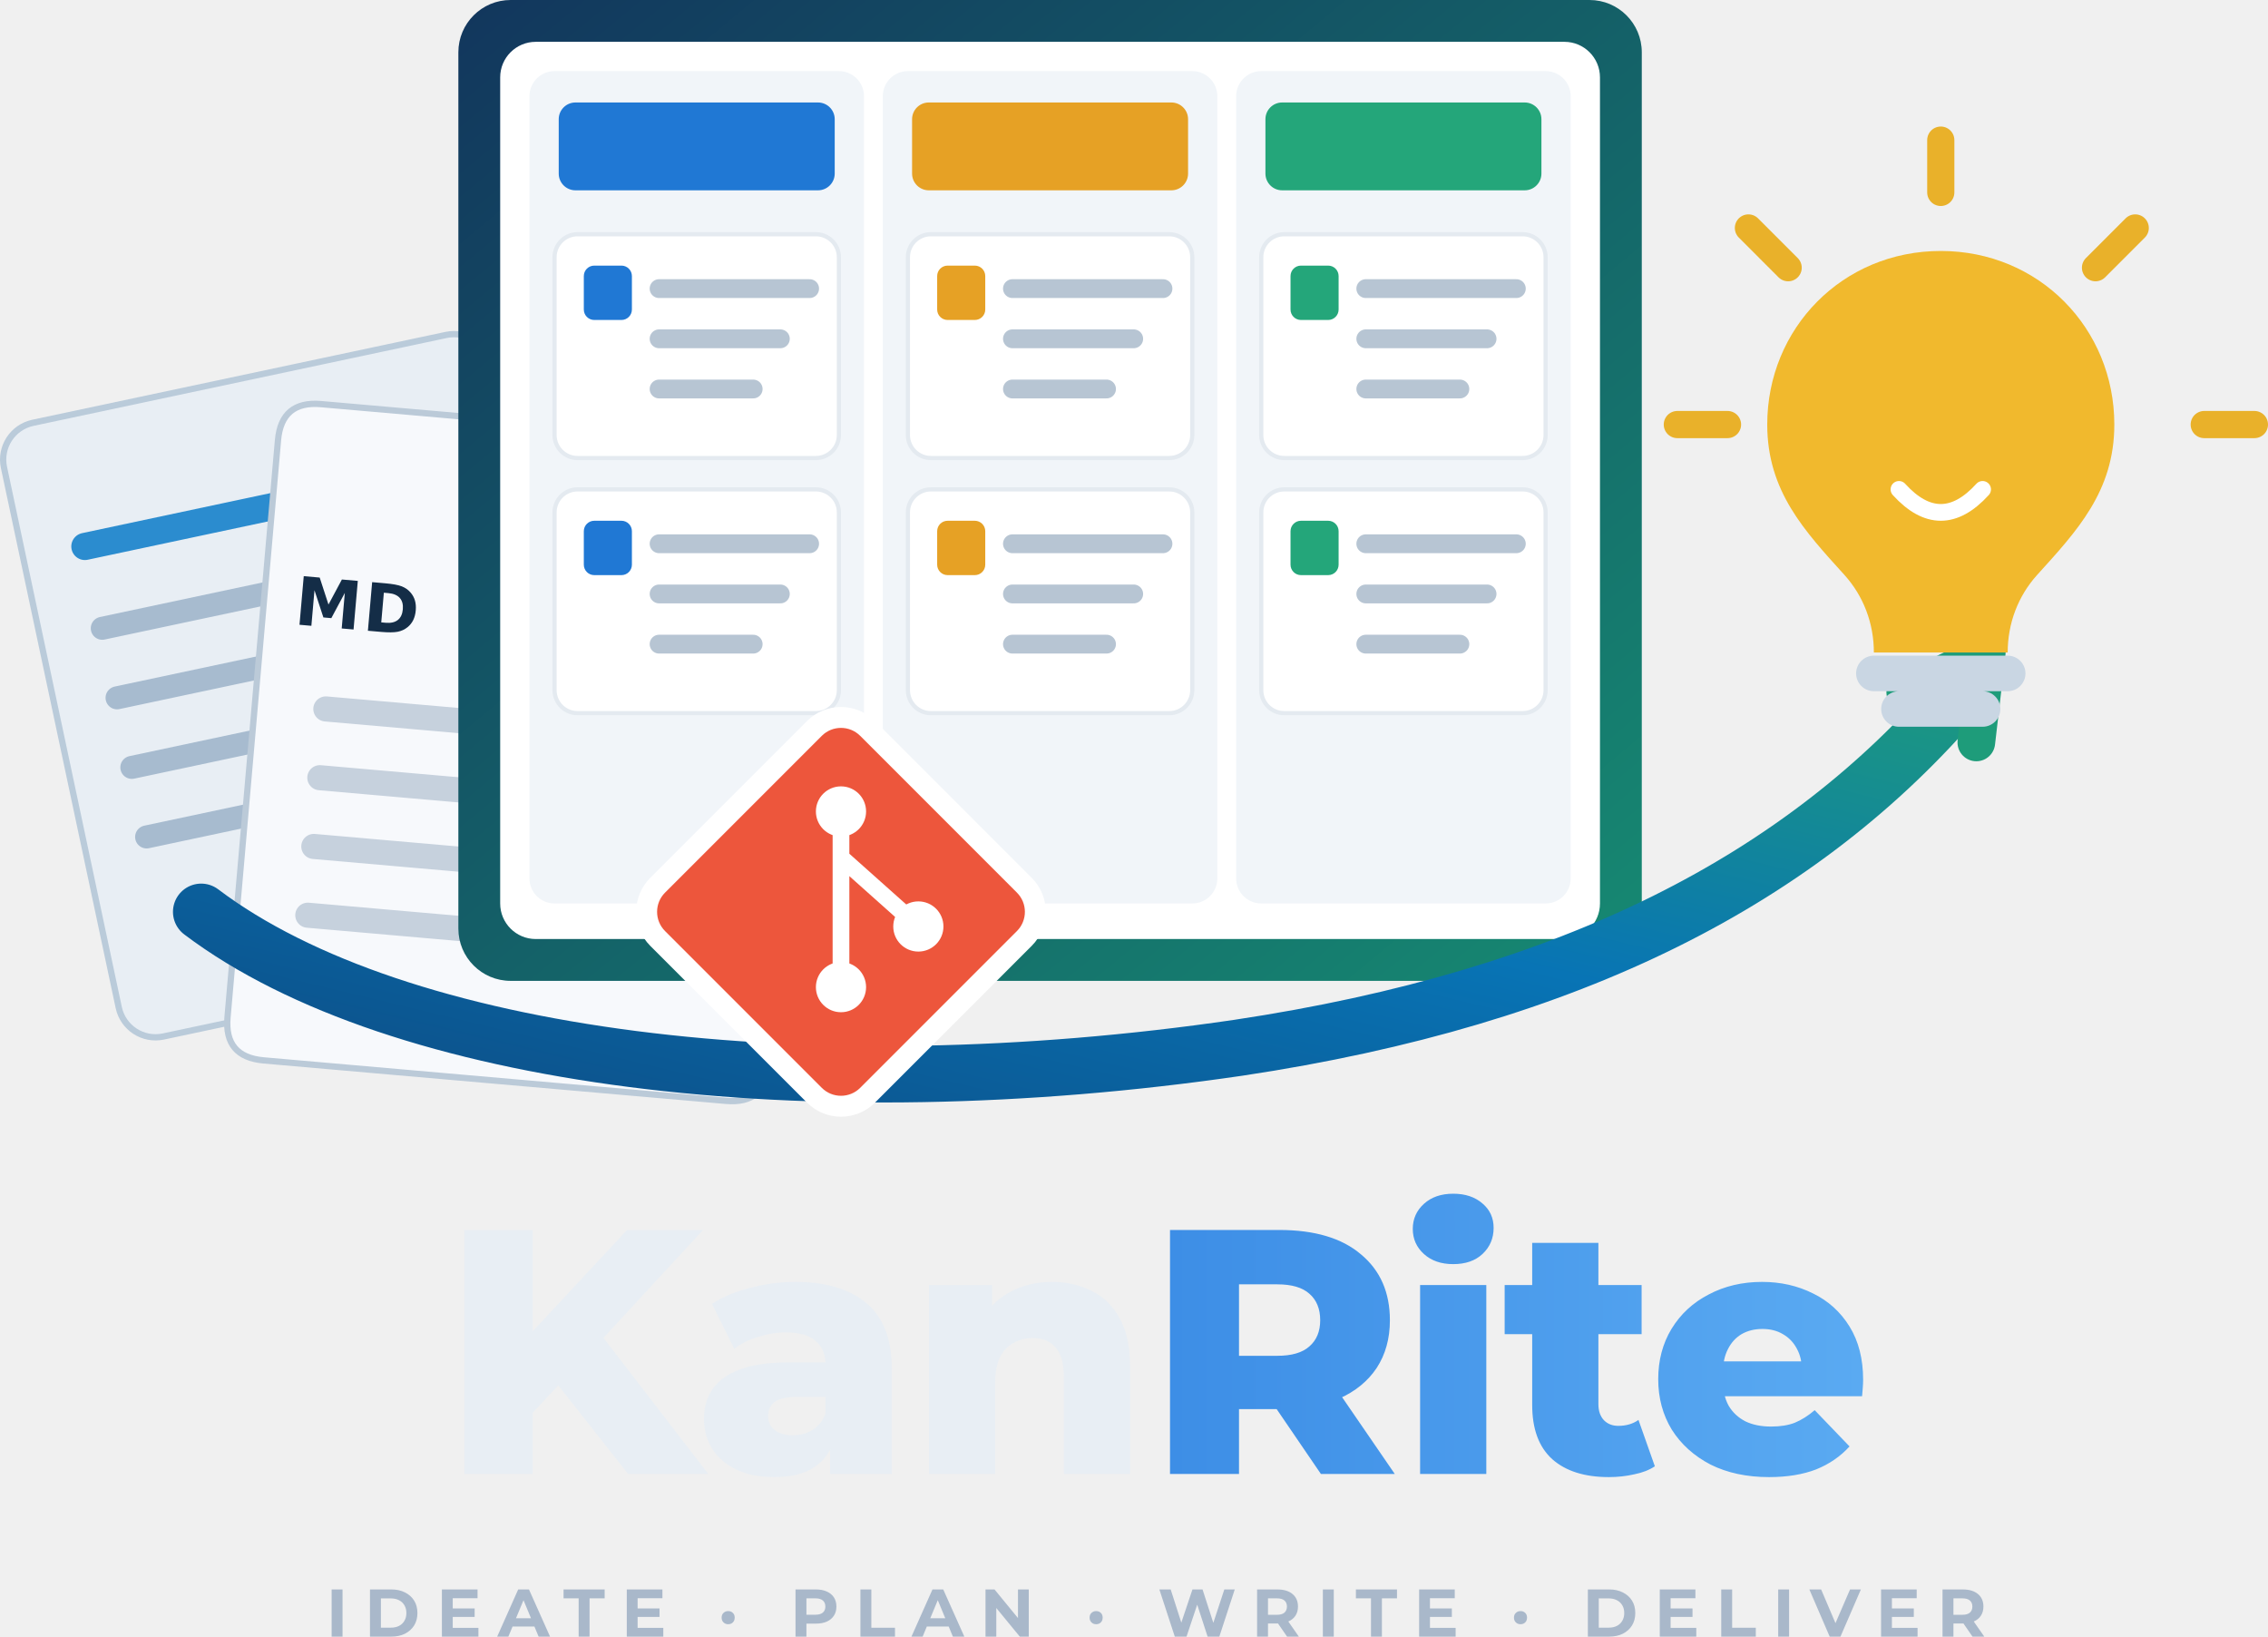
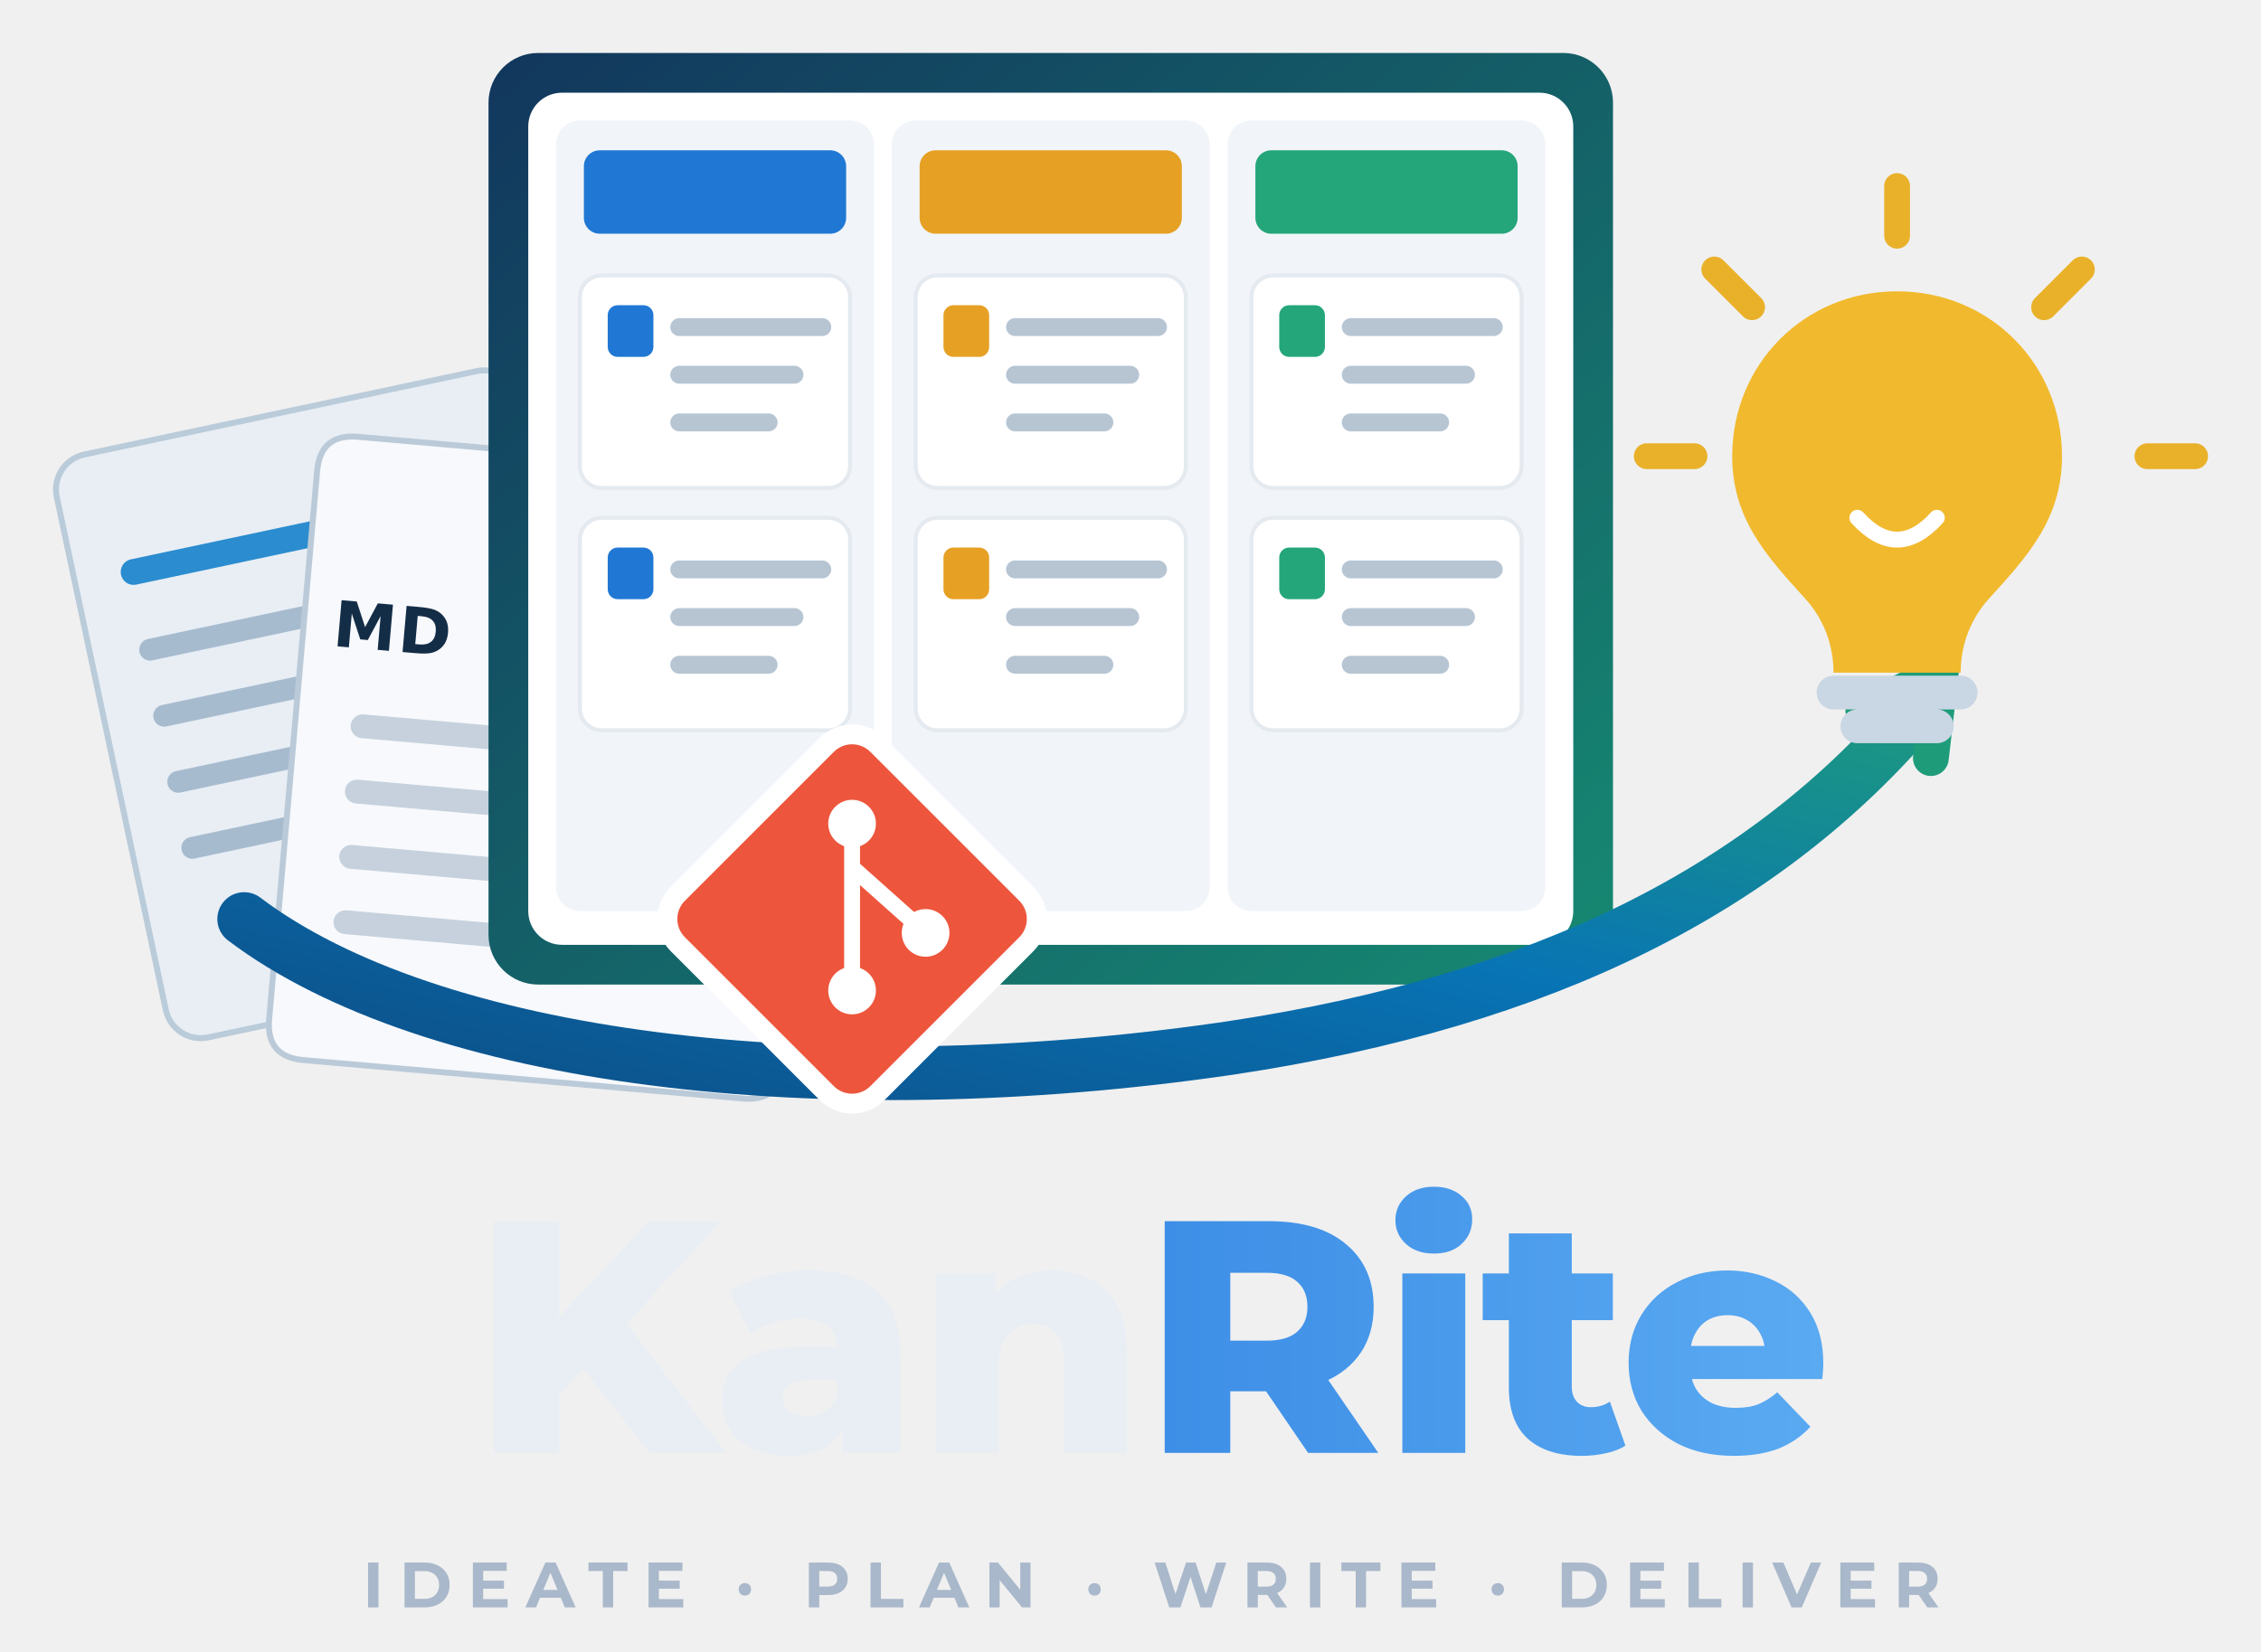
- <svg xmlns="http://www.w3.org/2000/svg" viewBox="0 0 976.251 704.3" width="976.251" height="704.3" version="1.1" id="svg47">
+ <svg xmlns="http://www.w3.org/2000/svg" viewBox="-24 -24 1024.251 748.3" width="1024.251" height="748.3" version="1.1" id="svg47">
  <defs id="defs9">
    <linearGradient id="board" x1="276.727" y1="168.079" x2="791.949" y2="683.301" gradientTransform="scale(1.098555,0.9102867)" gradientUnits="userSpaceOnUse">
      <stop stop-color="#12365d" id="stop1" />
      <stop offset="1" stop-color="#168a72" id="stop2" />
    </linearGradient>
    <linearGradient id="swoosh" x1="82.181" y1="1386.874" x2="508.049" y2="961.006" gradientTransform="scale(2.038188,0.4906319)" gradientUnits="userSpaceOnUse">
      <stop stop-color="#0d4b83" id="stop3" />
      <stop offset=".53" stop-color="#0874b5" id="stop4" />
      <stop offset="1" stop-color="#1e9c7a" id="stop5" />
    </linearGradient>
    <linearGradient id="brand" x1="0" y1="0" x2="1" y2="0">
      <stop stop-color="#0952b0" id="stop6" />
      <stop offset="1" stop-color="#086ac9" id="stop7" />
    </linearGradient>
    <linearGradient id="brand-dark" x1="331.127" y1="1187.798" x2="521.873" y2="1187.798" gradientTransform="scale(1.564127,0.6393342)" gradientUnits="userSpaceOnUse">
      <stop stop-color="#3d8ee6" id="stop8" />
      <stop offset="1" stop-color="#5aaaf2" id="stop9" />
    </linearGradient>
  </defs>
  <g transform="matrix(0.9,0,0,0.9,-76.29944,-137.7)" id="g45">
    <g transform="rotate(-12,1748.827,-215.076)" id="g10">
      <rect width="238" height="300" rx="18" fill="#e8eef4" stroke="#bacbda" stroke-width="3" id="rect9" x="0" y="0" />
      <path d="M 30,63 H 160" stroke="#2b8ccf" stroke-width="13" stroke-linecap="round" id="path9" />
      <path d="M 30,103 H 200 M 30,137 H 178 M 30,171 H 195 M 30,205 h 125" stroke="#a7bbcf" stroke-width="11" stroke-linecap="round" id="path10" />
    </g>
    <g transform="rotate(5,-3836.322,2684.684)" id="g15">
      <path d="m 19,0 h 198 l 43,43 v 253 q 0,19 -19,19 H 19 Q 0,315 0,296 V 19 Q 0,0 19,0 Z" fill="#f7f9fc" stroke="#bbcad8" stroke-width="3" id="path11" />
      <path d="m 217,0 v 43 h 43" fill="#d8e1eb" id="path12" />
      <path d="m 188,1493 h 490 l 340,-799 342,799 h 489 V 0 H 1485 V 1092 L 1141,287 H 897 L 553,1092 V 0 H 188 Z" transform="matrix(0.015625,0,0,-0.015625,15,106)" fill="#142d47" id="path13" />
      <path d="M 573,1202 V 291 h 138 q 236,0 360.5,117 124.5,117 124.5,340 0,222 -124,338 -124,116 -361,116 z m -385,291 h 406 q 340,0 506.5,-48.5 Q 1267,1396 1386,1280 q 105,-101 156,-233 51,-132 51,-299 0,-169 -51,-301.5 Q 1491,314 1386,213 1266,97 1098,48.5 930,0 594,0 H 188 Z" transform="matrix(0.015625,0,0,-0.015625,47.84,106)" fill="#142d47" id="path14" />
      <path d="M 34,145 H 211 M 34,178 H 193 M 34,211 H 211 M 34,244 h 125" stroke="#c6d1dd" stroke-width="12" stroke-linecap="round" id="path15" />
    </g>
    <rect x="304" y="153" width="566" height="469" rx="25" fill="url(#board)" id="rect15" style="fill:url(#board)" />
    <rect x="324" y="173" width="526" height="429" rx="17" fill="#ffffff" id="rect16" />
    <g id="g22">
      <rect x="338" y="187" width="160" height="398" rx="12" fill="#f1f5f9" id="rect17" />
      <rect x="507" y="187" width="160" height="398" rx="12" fill="#f1f5f9" id="rect18" />
      <rect x="676" y="187" width="160" height="398" rx="12" fill="#f1f5f9" id="rect19" />
      <rect x="352" y="202" width="132" height="42" rx="8" fill="#2078d4" id="rect20" />
      <rect x="521" y="202" width="132" height="42" rx="8" fill="#e6a125" id="rect21" />
      <rect x="690" y="202" width="132" height="42" rx="8" fill="#24a67a" id="rect22" />
    </g>
    <g fill="#ffffff" stroke="#e4eaf0" stroke-width="2" id="g28">
      <rect x="350" y="265" width="136" height="107" rx="11" id="rect23" />
      <rect x="350" y="387" width="136" height="107" rx="11" id="rect24" />
      <rect x="519" y="265" width="136" height="107" rx="11" id="rect25" />
      <rect x="519" y="387" width="136" height="107" rx="11" id="rect26" />
      <rect x="688" y="265" width="136" height="107" rx="11" id="rect27" />
      <rect x="688" y="387" width="136" height="107" rx="11" id="rect28" />
    </g>
    <g id="g34">
      <rect x="364" y="280" width="23" height="26" rx="5" fill="#2078d4" id="rect29" />
      <rect x="364" y="402" width="23" height="26" rx="5" fill="#2078d4" id="rect30" />
      <rect x="533" y="280" width="23" height="26" rx="5" fill="#e6a125" id="rect31" />
      <rect x="533" y="402" width="23" height="26" rx="5" fill="#e6a125" id="rect32" />
      <rect x="702" y="280" width="23" height="26" rx="5" fill="#24a67a" id="rect33" />
      <rect x="702" y="402" width="23" height="26" rx="5" fill="#24a67a" id="rect34" />
    </g>
    <g stroke="#b7c5d3" stroke-width="9" stroke-linecap="round" id="g36">
      <path d="m 400,291 h 72 m -72,24 h 58 m -58,24 h 45 m -45,74 h 72 m -72,24 h 58 m -58,24 h 45" id="path34" />
      <path d="m 569,291 h 72 m -72,24 h 58 m -58,24 h 45 m -45,74 h 72 m -72,24 h 58 m -58,24 h 45" id="path35" />
      <path d="m 738,291 h 72 m -72,24 h 58 m -58,24 h 45 m -45,74 h 72 m -72,24 h 58 m -58,24 h 45" id="path36" />
    </g>
    <path d="m 181,589 c 94,71 291,95 496,65 160,-24 270,-81 345,-169" fill="none" stroke="url(#swoosh)" stroke-width="27" stroke-linecap="round" id="path37" style="stroke:url(#swoosh)" />
    <path d="m 996,484 39,-19 -5,43" fill="none" stroke="#1e9c7a" stroke-width="18" stroke-linecap="round" stroke-linejoin="round" id="path38" />
    <g transform="rotate(45,-467.4859,882.361)" id="g38">
      <rect x="-71" y="-71" width="142" height="142" rx="18" fill="#ed563c" stroke="#ffffff" stroke-width="10" id="rect38" />
    </g>
    <g stroke="#ffffff" stroke-width="8" fill="none" stroke-linecap="round" stroke-linejoin="round" id="g39">
      <path d="m 487,541 v 84 m 0,-62 37,33" id="path39" />
    </g>
    <g fill="#ffffff" id="g41">
      <circle cx="487" cy="541" r="12" id="circle39" />
      <circle cx="487" cy="625" r="12" id="circle40" />
      <circle cx="524" cy="596" r="12" id="circle41" />
    </g>
    <g transform="translate(964,273)" id="g44">
      <path d="m 49,0 c -47,0 -83,37 -83,83 0,32 18,51 37,72 9,10 14,23 14,37 h 64 c 0,-14 5,-27 14,-37 19,-21 37,-40 37,-72 C 132,37 96,0 49,0 Z" fill="#f1b92d" id="path41" />
      <path d="M 17,202 H 81 M 29,219 H 69" stroke="#c9d6e3" stroke-width="17" stroke-linecap="round" id="path42" />
      <path d="M 49,-28 V -53 M -53,83 h -24 m 252,0 h 24 M -24,8 -43,-11 m 166,19 19,-19" stroke="#e9b12a" stroke-width="13" stroke-linecap="round" id="path43" />
      <path d="m 29,114 q 20,22 40,0" fill="none" stroke="#ffffff" stroke-width="8" stroke-linecap="round" id="path44" />
    </g>
  </g>
  <g id="text46" style="font-weight:800;font-size:150px;font-family:Montserrat;letter-spacing:-2;text-anchor:middle" aria-label="KanRite" transform="translate(-14.29944,-245.7)">
    <path style="fill:#e8eef4" d="m 240.725,856.75 -1.65,-33.3 45.15,-48.45 h 32.7 l -45,48.75 -16.5,17.25 z M 214.175,880 V 775 h 29.4 v 105 z m 70.5,0 -34.2,-43.35 19.35,-20.7 49.35,64.05 z m 86.95,0 v -15.15 l -1.95,-3.75 v -27.9 q 0,-6.75 -4.2,-10.35 -4.05,-3.75 -13.05,-3.75 -5.85,0 -11.85,1.95 -6,1.8 -10.2,5.1 l -9.6,-19.35 q 6.9,-4.5 16.5,-6.9 9.75,-2.55 19.35,-2.55 19.8,0 30.6,9.15 10.95,9 10.95,28.35 V 880 Z m -24,1.35 q -9.75,0 -16.5,-3.3 -6.75,-3.3 -10.35,-9 -3.45,-5.7 -3.45,-12.75 0,-7.5 3.75,-12.9 3.9,-5.55 11.85,-8.4 7.95,-3 20.55,-3 h 19.2 v 14.85 h -15.3 q -6.9,0 -9.75,2.25 -2.7,2.25 -2.7,6 0,3.75 2.85,6 2.85,2.25 7.8,2.25 4.65,0 8.4,-2.25 3.9,-2.4 5.7,-7.2 l 3.9,10.5 q -2.25,8.4 -8.85,12.75 -6.45,4.2 -17.1,4.2 z M 414.175,880 v -81.3 h 27.15 v 23.1 l -5.25,-6.75 q 4.65,-8.85 12.75,-13.2 8.1,-4.5 18.3,-4.5 9.45,0 17.1,3.9 7.65,3.75 12,11.7 4.5,7.95 4.5,20.55 V 880 h -28.5 v -41.85 q 0,-8.7 -3.6,-12.6 -3.45,-4.05 -9.75,-4.05 -4.5,0 -8.25,2.1 -3.75,1.95 -5.85,6.15 -2.1,4.2 -2.1,10.95 V 880 Z" id="path47" />
    <path style="fill:url(#brand-dark)" d="M 517.925,880 V 775 h 46.95 q 22.95,0 35.25,10.5 12.45,10.35 12.45,28.35 0,11.85 -5.7,20.55 -5.7,8.55 -16.2,13.2 -10.35,4.5 -24.75,4.5 h -31.5 l 13.2,-12.45 V 880 Z m 64.95,0 -26.1,-38.25 h 31.65 l 26.25,38.25 z m -35.25,-37.2 -13.2,-13.65 h 29.7 q 9.3,0 13.8,-4.05 4.65,-4.05 4.65,-11.25 0,-7.35 -4.65,-11.4 -4.5,-4.05 -13.8,-4.05 h -29.7 l 13.2,-13.65 z m 77.95,37.2 v -81.3 h 28.5 V 880 Z m 14.25,-90.3 q -7.8,0 -12.6,-4.35 -4.8,-4.35 -4.8,-10.8 0,-6.45 4.8,-10.8 4.8,-4.35 12.6,-4.35 7.8,0 12.6,4.2 4.8,4.05 4.8,10.5 0,6.75 -4.8,11.25 -4.65,4.35 -12.6,4.35 z m 67,91.65 q -15.6,0 -24.3,-7.65 -8.7,-7.8 -8.7,-23.4 v -69.75 h 28.5 V 850 q 0,4.35 2.4,6.9 2.4,2.4 6.15,2.4 5.1,0 8.7,-2.55 l 7.05,19.95 q -3.6,2.4 -8.85,3.45 -5.25,1.2 -10.95,1.2 z m -44.85,-61.5 V 798.7 h 58.95 v 21.15 z m 113.8,61.5 q -14.4,0 -25.2,-5.4 -10.65,-5.55 -16.65,-15 -5.85,-9.6 -5.85,-21.75 0,-12.15 5.7,-21.6 5.85,-9.6 16.05,-14.85 10.2,-5.4 22.95,-5.4 12,0 21.9,4.95 9.9,4.8 15.75,14.25 5.85,9.45 5.85,22.95 0,1.5 -0.15,3.45 -0.15,1.95 -0.3,3.6 h -64.35 v -15 h 49.2 l -10.8,4.2 q 0.15,-5.55 -2.1,-9.6 -2.1,-4.05 -6,-6.3 -3.75,-2.25 -8.85,-2.25 -5.1,0 -9,2.25 -3.75,2.25 -5.85,6.45 -2.1,4.05 -2.1,9.6 v 4.35 q 0,6 2.4,10.35 2.55,4.35 7.2,6.75 4.65,2.25 11.1,2.25 6,0 10.2,-1.65 4.35,-1.8 8.55,-5.4 l 15,15.6 q -5.85,6.45 -14.4,9.9 -8.55,3.3 -20.25,3.3 z" id="path48" />
  </g>
  <path d="M 142.749,704.3 V 684 h 4.698 v 20.3 z m 16.512,0 V 684 h 9.222 q 3.306,0 5.829,1.276 2.523,1.247 3.944,3.509 1.421,2.262 1.421,5.365 0,3.074 -1.421,5.365 -1.421,2.262 -3.944,3.538 -2.523,1.247 -5.829,1.247 z m 4.698,-3.857 h 4.292 q 2.03,0 3.509,-0.754 1.508,-0.783 2.32,-2.204 0.841,-1.421 0.841,-3.335 0,-1.943 -0.841,-3.335 -0.812,-1.421 -2.32,-2.175 -1.479,-0.783 -3.509,-0.783 h -4.292 z m 26.256,3.857 V 684 h 15.341 v 3.77 h -10.672 v 12.76 h 11.049 v 3.77 z m 4.321,-8.468 v -3.654 h 9.773 v 3.654 z m 19.47,8.468 9.048,-20.3 h 4.64 l 9.077,20.3 h -4.93 l -7.424,-17.922 h 1.856 l -7.453,17.922 z m 4.524,-4.35 1.247,-3.567 h 10.44 l 1.276,3.567 z m 30.548,4.35 v -16.472 h -6.496 V 684 h 17.69 v 3.828 h -6.496 V 704.3 Z m 20.717,0 V 684 h 15.341 v 3.77 h -10.672 v 12.76 h 11.049 v 3.77 z m 4.321,-8.468 v -3.654 h 9.773 v 3.654 z m 39.317,3.132 q -1.189,0 -2.001,-0.783 -0.812,-0.783 -0.812,-2.059 0,-1.276 0.812,-2.03 0.812,-0.783 2.001,-0.783 1.247,0 2.03,0.783 0.783,0.754 0.783,2.03 0,1.276 -0.783,2.059 -0.783,0.783 -2.03,0.783 z m 28.993,5.336 V 684 h 8.787 q 2.726,0 4.698,0.899 1.972,0.87 3.045,2.523 1.073,1.653 1.073,3.944 0,2.262 -1.073,3.915 -1.073,1.653 -3.045,2.552 -1.972,0.87 -4.698,0.87 h -6.177 l 2.088,-2.117 v 7.714 z m 4.698,-7.192 -2.088,-2.233 h 5.916 q 2.175,0 3.248,-0.928 1.073,-0.928 1.073,-2.581 0,-1.682 -1.073,-2.61 -1.073,-0.928 -3.248,-0.928 h -5.916 l 2.088,-2.233 z M 370.365,704.3 V 684 h 4.698 v 16.472 h 10.179 v 3.828 z m 21.964,0 9.048,-20.3 h 4.64 l 9.077,20.3 h -4.93 l -7.424,-17.922 h 1.856 l -7.453,17.922 z m 4.524,-4.35 1.247,-3.567 h 10.44 l 1.276,3.567 z m 27.358,4.35 V 684 h 3.886 l 11.977,14.616 h -1.885 V 684 h 4.64 v 20.3 h -3.857 l -12.006,-14.616 h 1.885 V 704.3 Z m 47.611,-5.336 q -1.189,0 -2.001,-0.783 -0.812,-0.783 -0.812,-2.059 0,-1.276 0.812,-2.03 0.812,-0.783 2.001,-0.783 1.247,0 2.03,0.783 0.783,0.754 0.783,2.03 0,1.276 -0.783,2.059 -0.783,0.783 -2.03,0.783 z m 33.865,5.336 -6.641,-20.3 h 4.872 l 5.771,17.98 h -2.436 l 6.032,-17.98 h 4.35 l 5.8,17.98 h -2.349 l 5.916,-17.98 h 4.495 l -6.641,20.3 h -5.046 l -5.133,-15.776 h 1.334 l -5.278,15.776 z m 35.42,0 V 684 h 8.671 q 4.234,0 6.583,1.972 2.349,1.943 2.349,5.394 0,2.262 -1.073,3.915 -1.073,1.624 -3.045,2.494 -1.972,0.87 -4.698,0.87 h -6.177 l 2.088,-2.059 v 7.714 z m 12.905,0 -5.075,-7.366 h 5.017 l 5.133,7.366 z m -8.207,-7.192 -2.088,-2.204 h 5.916 q 2.175,0 3.248,-0.928 1.073,-0.957 1.073,-2.61 0,-1.682 -1.073,-2.61 -1.073,-0.928 -3.248,-0.928 h -5.916 l 2.088,-2.233 z m 23.617,7.192 V 684 h 4.698 v 20.3 z m 20.717,0 v -16.472 h -6.496 V 684 h 17.69 v 3.828 h -6.496 V 704.3 Z m 20.717,0 V 684 h 15.341 v 3.77 h -10.672 v 12.76 h 11.049 v 3.77 z m 4.321,-8.468 v -3.654 h 9.773 v 3.654 z m 39.317,3.132 q -1.189,0 -2.001,-0.783 -0.812,-0.783 -0.812,-2.059 0,-1.276 0.812,-2.03 0.812,-0.783 2.001,-0.783 1.247,0 2.03,0.783 0.783,0.754 0.783,2.03 0,1.276 -0.783,2.059 -0.783,0.783 -2.03,0.783 z m 28.993,5.336 V 684 h 9.222 q 3.306,0 5.829,1.276 2.523,1.247 3.944,3.509 1.421,2.262 1.421,5.365 0,3.074 -1.421,5.365 -1.421,2.262 -3.944,3.538 -2.523,1.247 -5.829,1.247 z m 4.698,-3.857 h 4.292 q 2.03,0 3.509,-0.754 1.508,-0.783 2.32,-2.204 0.841,-1.421 0.841,-3.335 0,-1.943 -0.841,-3.335 -0.812,-1.421 -2.32,-2.175 -1.479,-0.783 -3.509,-0.783 h -4.292 z m 26.256,3.857 V 684 h 15.341 v 3.77 h -10.672 v 12.76 h 11.049 v 3.77 z m 4.321,-8.468 v -3.654 h 9.773 v 3.654 z m 22.138,8.468 V 684 h 4.698 v 16.472 h 10.179 v 3.828 z m 24.516,0 V 684 h 4.698 v 20.3 z m 22.167,0 -8.758,-20.3 h 5.075 l 7.656,17.98 h -2.987 l 7.772,-17.98 h 4.669 l -8.787,20.3 z m 22.109,0 V 684 h 15.341 v 3.77 h -10.672 v 12.76 h 11.049 v 3.77 z m 4.321,-8.468 v -3.654 h 9.773 v 3.654 z m 22.138,8.468 V 684 h 8.671 q 4.234,0 6.583,1.972 2.349,1.943 2.349,5.394 0,2.262 -1.073,3.915 -1.073,1.624 -3.045,2.494 -1.972,0.87 -4.698,0.87 h -6.177 l 2.088,-2.059 v 7.714 z m 12.905,0 -5.075,-7.366 h 5.017 l 5.133,7.366 z m -8.207,-7.192 -2.088,-2.204 h 5.916 q 2.175,0 3.248,-0.928 1.073,-0.957 1.073,-2.61 0,-1.682 -1.073,-2.61 -1.073,-0.928 -3.248,-0.928 h -5.916 l 2.088,-2.233 z" id="text47" style="font-weight:700;font-size:29px;font-family:Montserrat;letter-spacing:7;text-anchor:middle;fill:#a9b8ca" aria-label="IDEATE · PLAN · WRITE · DELIVER" />
</svg>
